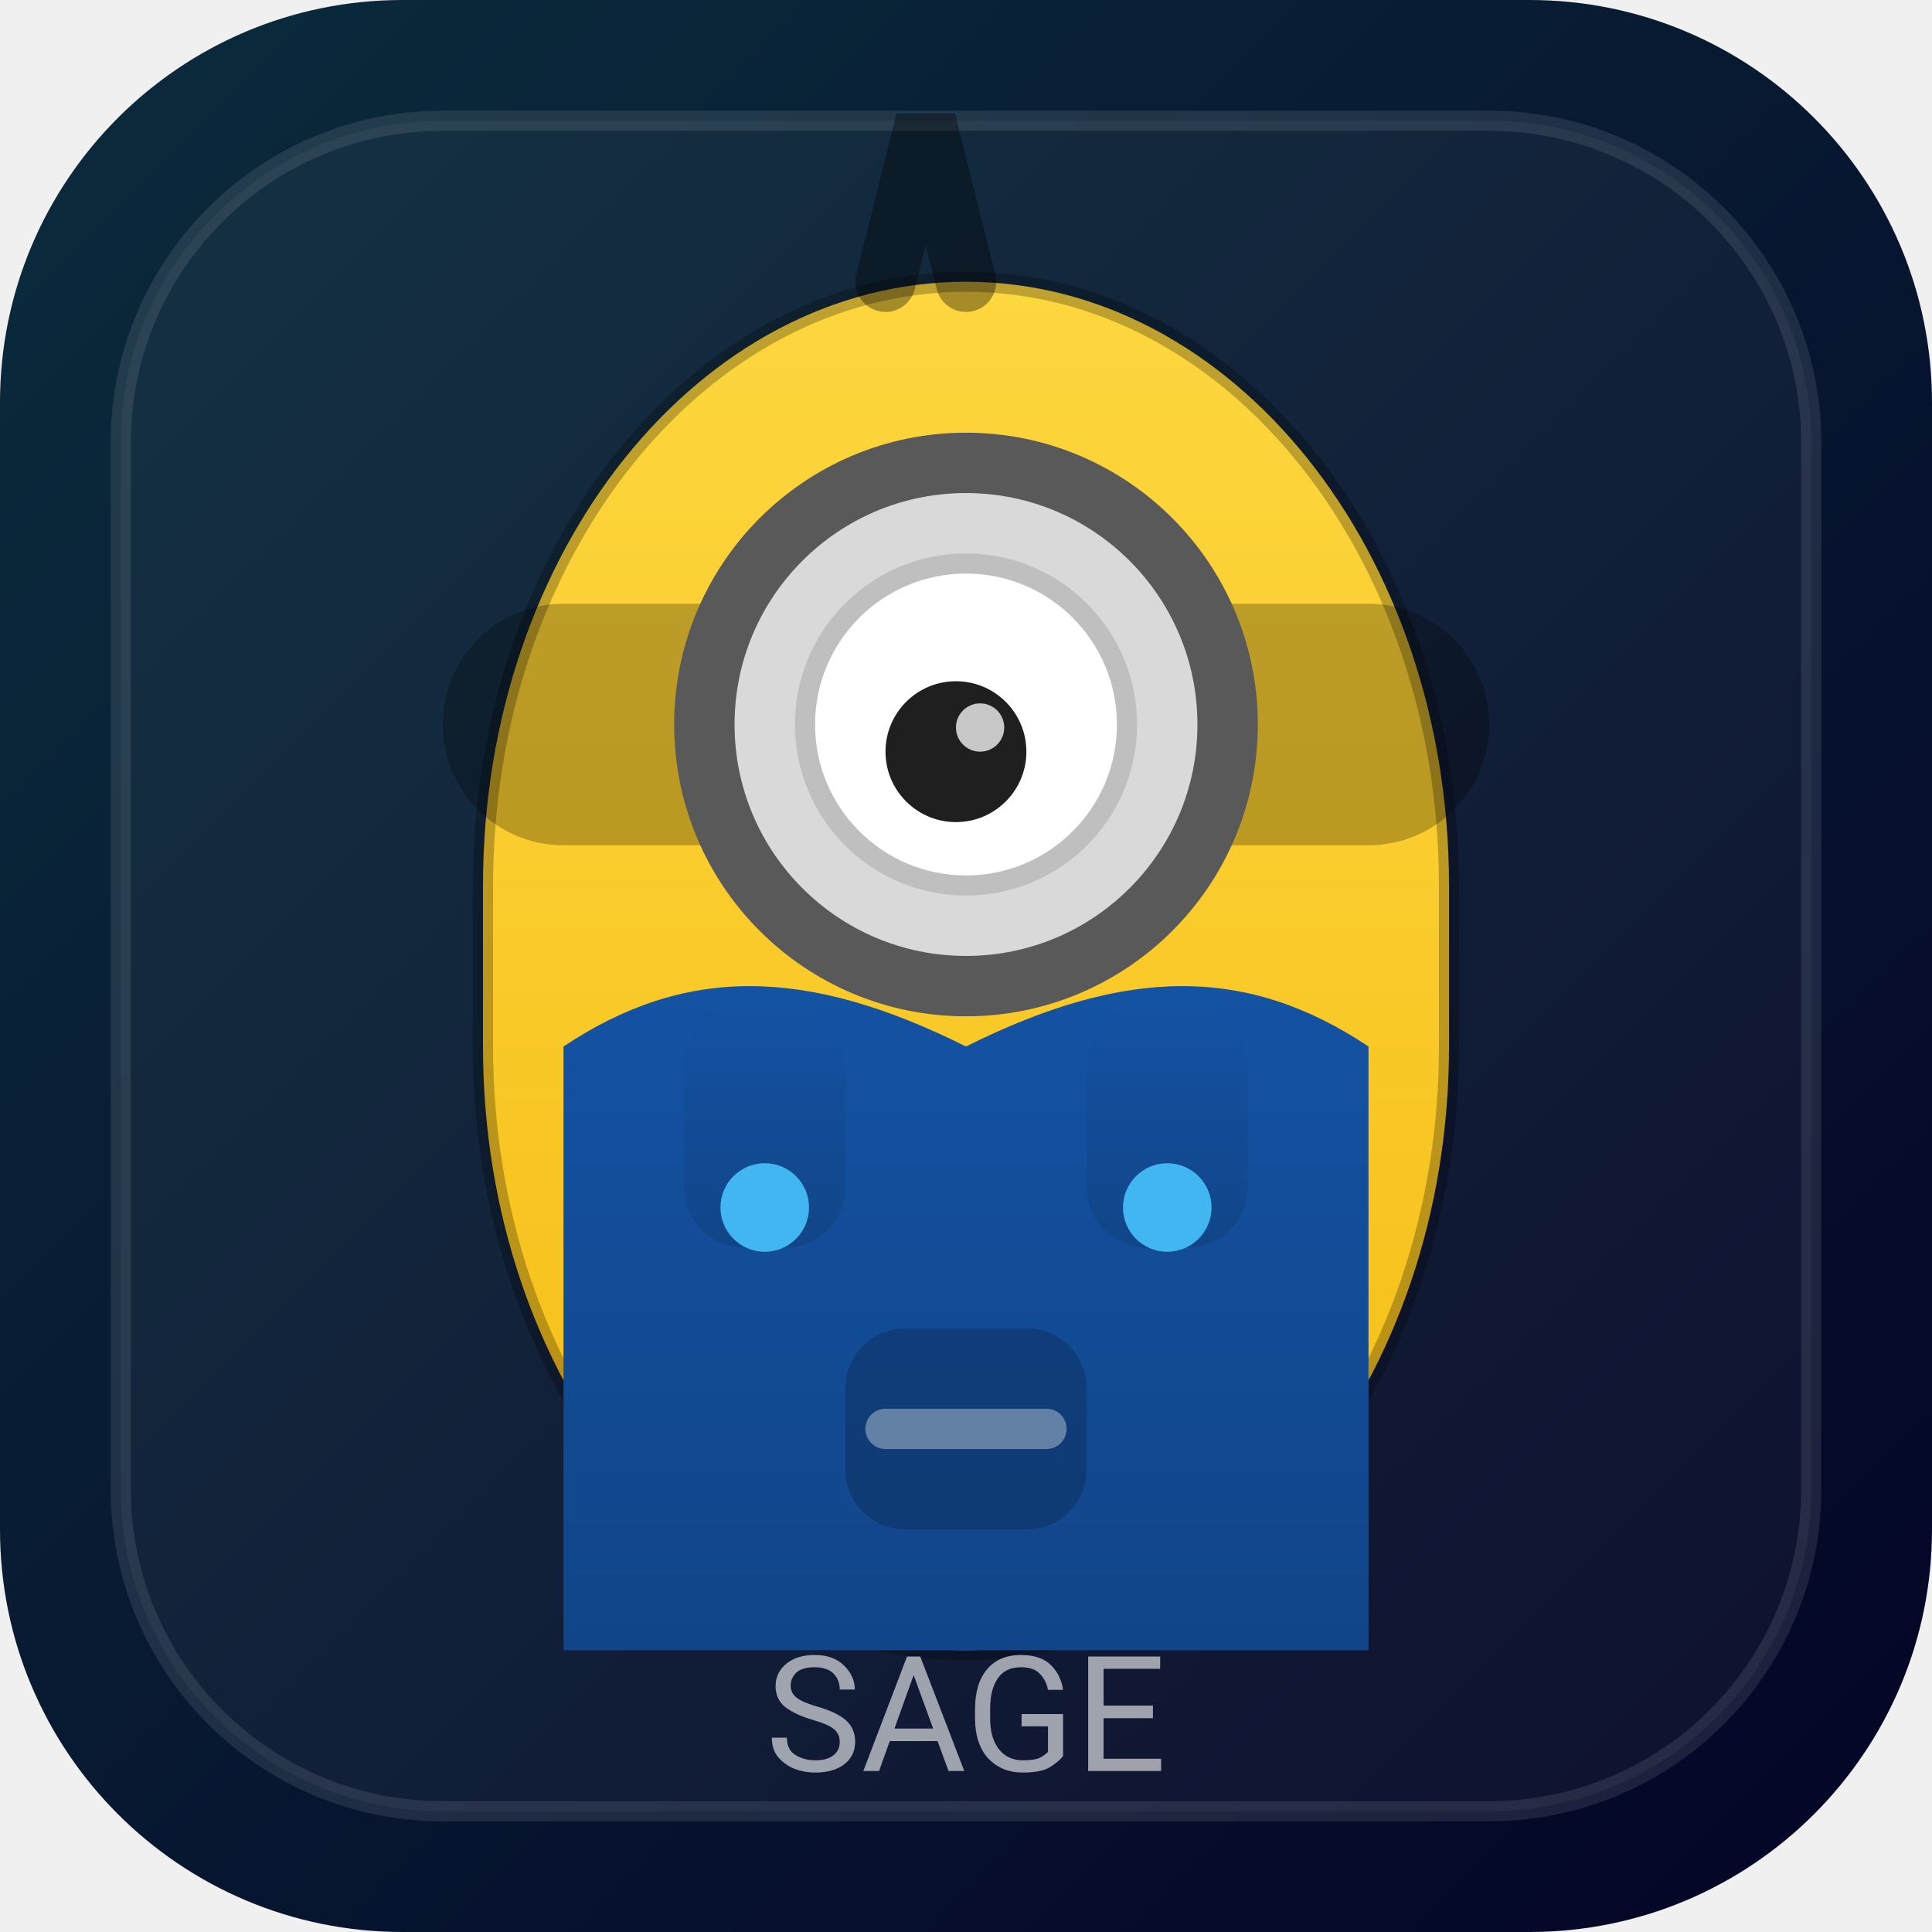
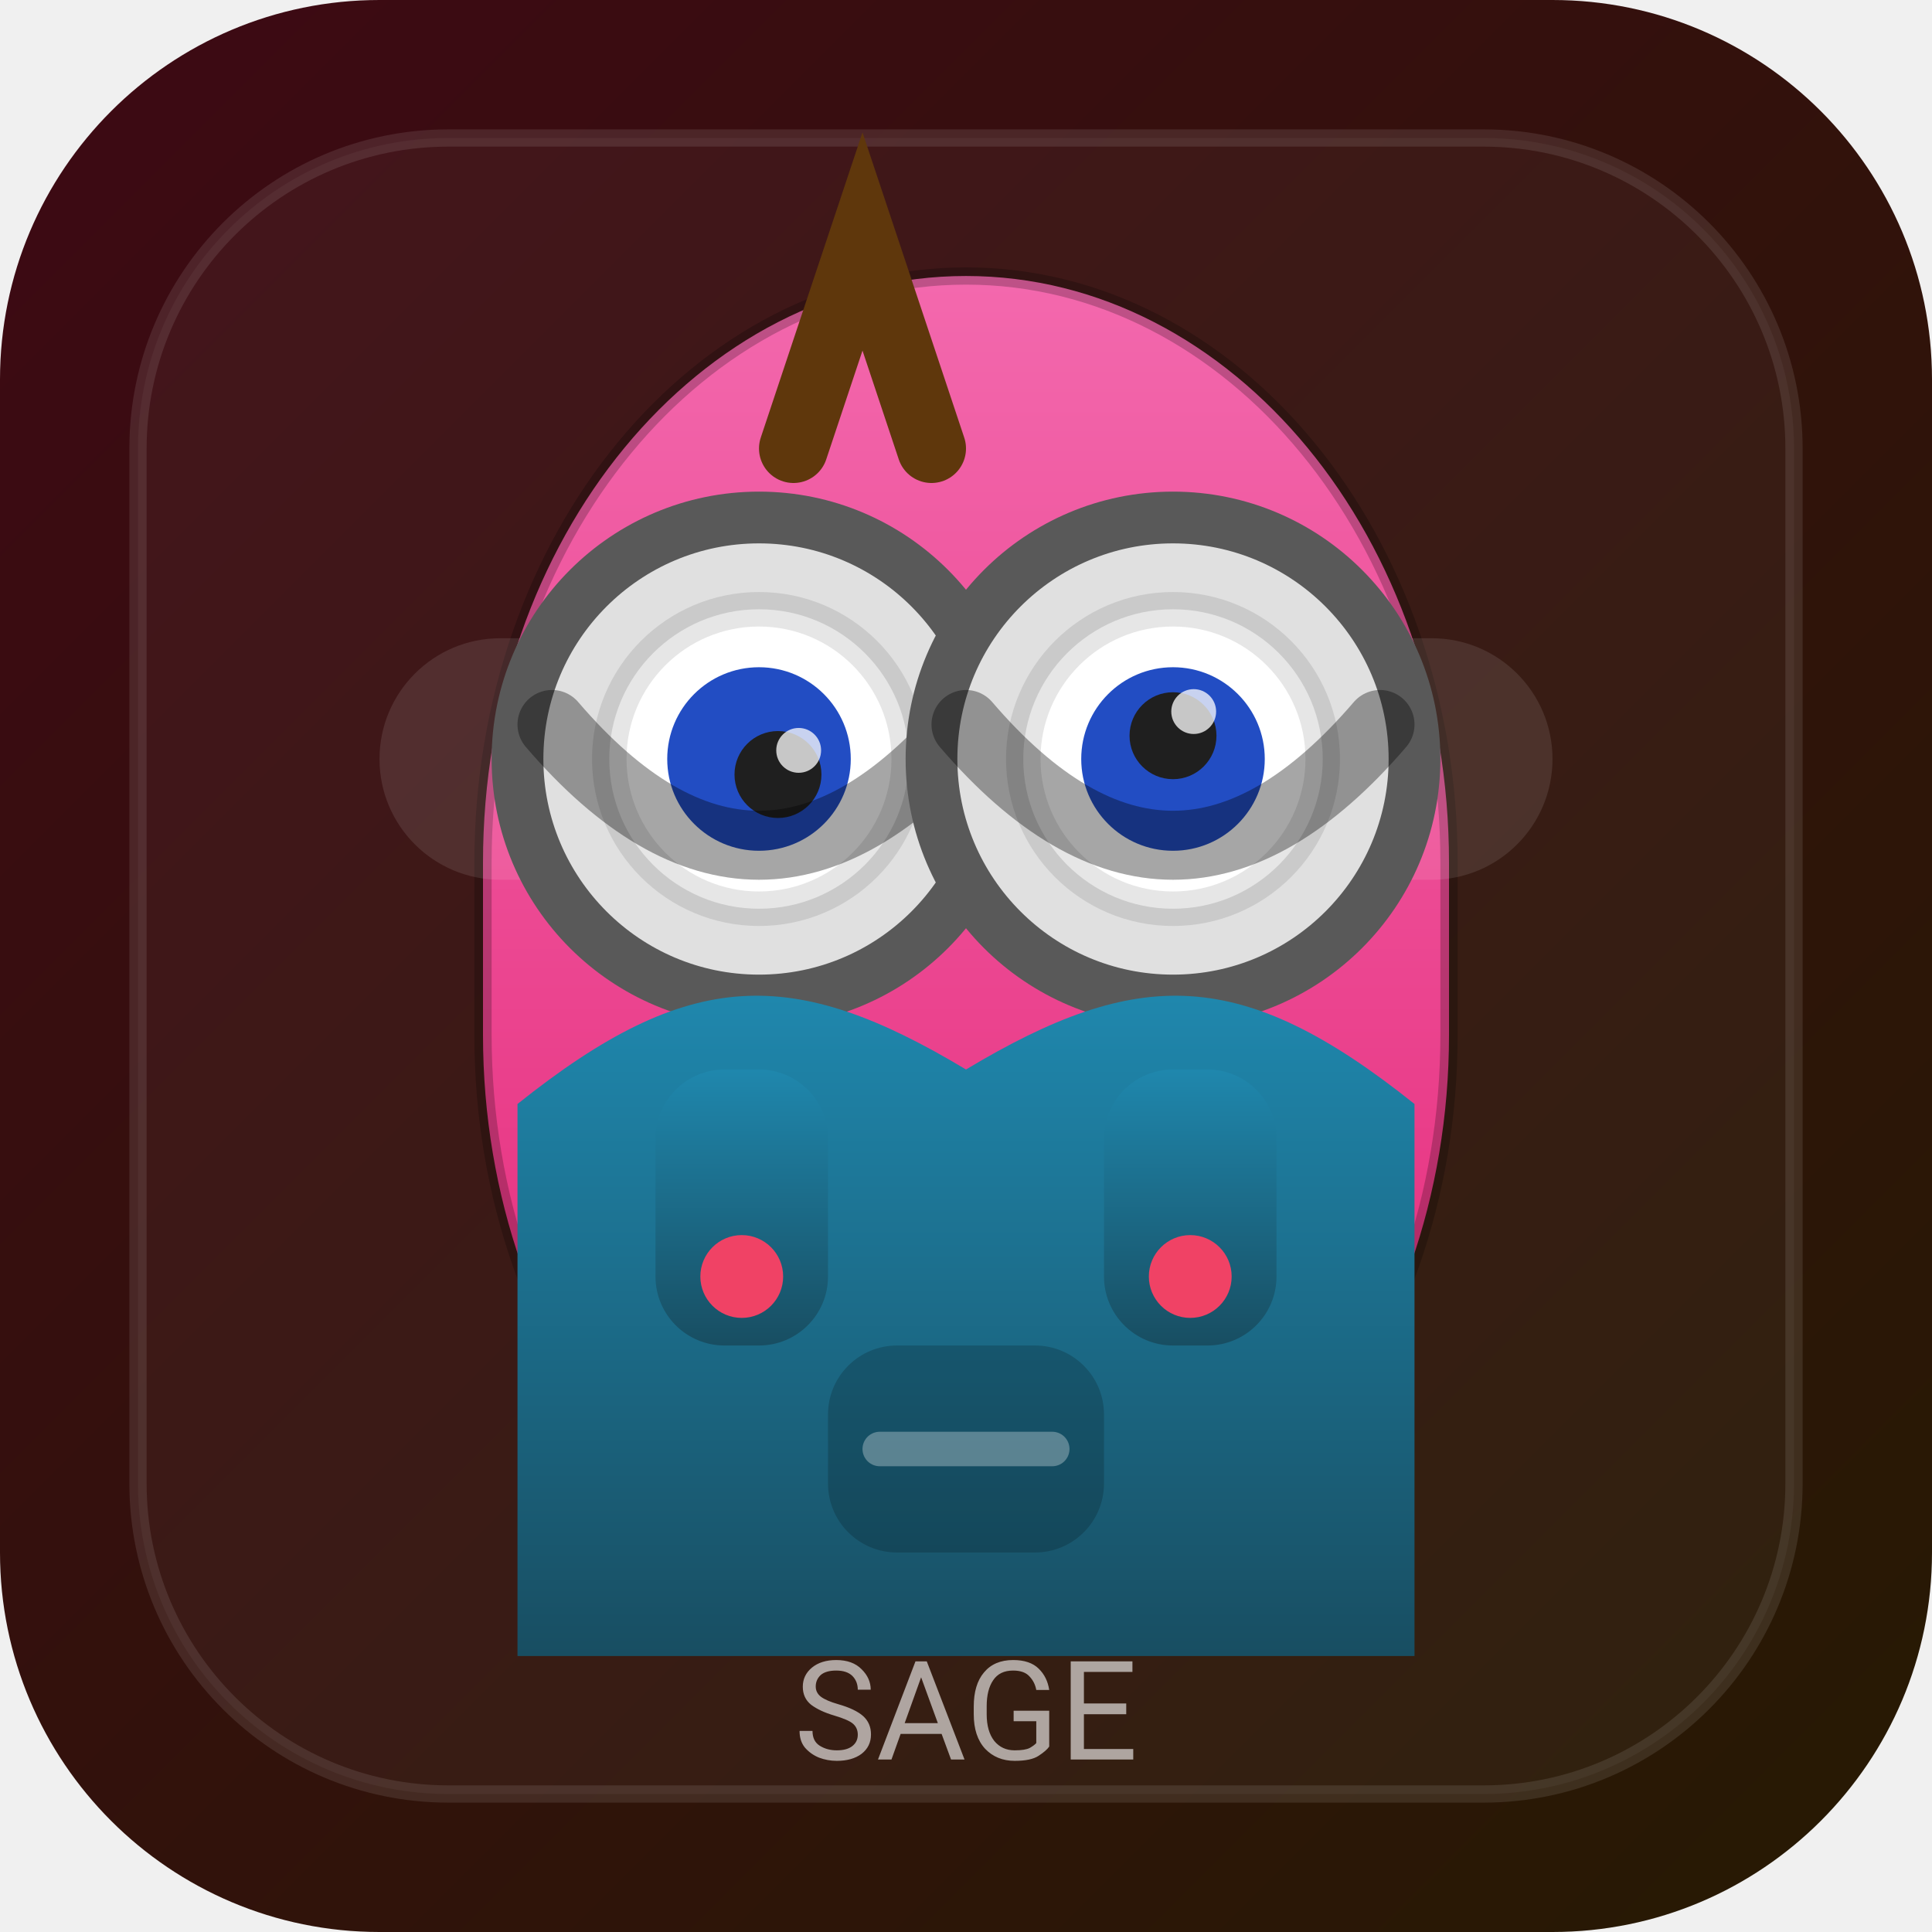
- <svg xmlns="http://www.w3.org/2000/svg" width="96" height="96" viewBox="0 0 96 96">
+ <svg xmlns="http://www.w3.org/2000/svg" width="112" height="112" viewBox="0 0 112 112">
  <defs>
    <linearGradient id="bg" x1="0" y1="0" x2="1" y2="1">
-       <stop offset="0" stop-color="hsl(200 70% 14%)" />
-       <stop offset="1" stop-color="hsl(240 80% 8%)" />
+       <stop offset="0" stop-color="hsl(348 75% 14%)" />
+       <stop offset="1" stop-color="hsl(39 85% 8%)" />
    </linearGradient>
    <linearGradient id="body" x1="0" y1="0" x2="0" y2="1">
-       <stop offset="0" stop-color="hsl(48 98% 62%)" />
-       <stop offset="1" stop-color="hsl(45 92% 52%)" />
+       <stop offset="0" stop-color="hsl(330 85% 68%)" />
+       <stop offset="1" stop-color="hsl(335 78% 52%)" />
    </linearGradient>
-     <linearGradient id="denim" x1="0" y1="0" x2="0" y2="1">
-       <stop offset="0" stop-color="hsl(214 78% 36%)" />
-       <stop offset="1" stop-color="hsl(214 78% 30%)" />
+     <linearGradient id="outfit" x1="0" y1="0" x2="0" y2="1">
+       <stop offset="0" stop-color="hsl(196 70% 40%)" />
+       <stop offset="1" stop-color="hsl(196 60% 24%)" />
    </linearGradient>
  </defs>
-   <rect x="0" y="0" width="96" height="96" rx="20" fill="url(#bg)" />
-   <rect x="6" y="6" width="84" height="84" rx="16" fill="rgba(255,255,255,0.04)" stroke="rgba(255,255,255,0.10)" />
-   <rect x="24" y="14" width="48" height="68" rx="30" fill="url(#body)" stroke="rgba(0,0,0,0.25)" />
-   <path d="M 44 14 L 46 6 L 48 14" stroke="rgba(0,0,0,0.35)" stroke-width="3" stroke-linecap="round" fill="none" />
-   <rect x="22" y="30" width="52" height="12" rx="6" fill="rgba(0,0,0,0.25)" />
-   <circle cx="48" cy="36" r="13" fill="hsl(0 0% 85%)" stroke="hsl(0 0% 35%)" stroke-width="3" />
-   <circle cx="48" cy="36" r="8" fill="white" stroke="hsl(0 0% 75%)" stroke-width="1" />
-   <circle cx="47.5" cy="37.35" r="3.5" fill="hsl(0 0% 12%)" />
-   <circle cx="48.7" cy="36.15" r="1.2" fill="rgba(255,255,255,0.75)" />
-   <path d="M 40 60 Q 48 59 56 60" stroke="rgba(0,0,0,0.45)" stroke-width="3" stroke-linecap="round" fill="none" />
-   <path d="M 28 52 C 34 48 40 48 48 52 C 56 48 62 48 68 52 L 68 82 L 28 82 Z" fill="url(#denim)" />
-   <rect x="34" y="50" width="8" height="12" rx="3" fill="url(#denim)" />
-   <rect x="54" y="50" width="8" height="12" rx="3" fill="url(#denim)" />
-   <circle cx="38" cy="60" r="2.2" fill="hsl(200 85% 60%)" />
-   <circle cx="58" cy="60" r="2.2" fill="hsl(200 85% 60%)" />
-   <rect x="42" y="66" width="12" height="10" rx="3" fill="rgba(0,0,0,0.18)" />
-   <path d="M 44 71 L 52 71" stroke="rgba(255,255,255,0.35)" stroke-width="2" stroke-linecap="round" />
-   <text x="48" y="88" text-anchor="middle" font-family="ui-sans-serif, system-ui, -apple-system, Segoe UI, Roboto, Helvetica, Arial" font-size="8" fill="rgba(255,255,255,0.60)">SAGE</text>
+   <rect x="0" y="0" width="112" height="112" rx="22" fill="url(#bg)" />
+   <rect x="8" y="8" width="96" height="96" rx="18" fill="rgba(255,255,255,0.04)" stroke="rgba(255,255,255,0.10)" />
+   <rect x="28" y="16" width="56" height="78" rx="34" fill="url(#body)" stroke="rgba(0,0,0,0.22)" />
+   <path d="M 46 26 L 50 14 L 54 26" stroke="hsl(31 77% 21%)" stroke-width="4" stroke-linecap="round" fill="none" />
+   <rect x="22" y="37" width="68" height="14" rx="7" fill="rgba(255,255,255,0.10)" />
+   <circle cx="44" cy="44" r="14" fill="hsl(0 0% 88%)" stroke="hsl(0 0% 35%)" stroke-width="3" />
+   <circle cx="44" cy="44" r="8.68" fill="white" stroke="rgba(0,0,0,0.10)" stroke-width="2" />
+   <circle cx="44" cy="44" r="5.32" fill="hsl(224 70% 45%)" />
+   <circle cx="45.1" cy="44.9" r="2.52" fill="hsl(0 0% 12%)" />
+   <circle cx="46.3" cy="43.5" r="1.3" fill="rgba(255,255,255,0.75)" />
+   <path d="M 32 42 Q 44 56 56 42" stroke="rgba(0,0,0,0.35)" stroke-width="4" stroke-linecap="round" fill="none" />
+   <circle cx="68" cy="44" r="14" fill="hsl(0 0% 88%)" stroke="hsl(0 0% 35%)" stroke-width="3" />
+   <circle cx="68" cy="44" r="8.68" fill="white" stroke="rgba(0,0,0,0.10)" stroke-width="2" />
+   <circle cx="68" cy="44" r="5.32" fill="hsl(224 70% 45%)" />
+   <circle cx="68" cy="42.65" r="2.52" fill="hsl(0 0% 12%)" />
+   <circle cx="69.2" cy="41.25" r="1.3" fill="rgba(255,255,255,0.75)" />
+   <path d="M 56 42 Q 68 56 80 42" stroke="rgba(0,0,0,0.35)" stroke-width="4" stroke-linecap="round" fill="none" />
+   <path d="M 44 66 Q 56 78 68 66" stroke="rgba(0,0,0,0.45)" stroke-width="3" stroke-linecap="round" fill="none" />
+   <path d="M 30 64 C 40 56 46 56 56 62 C 66 56 72 56 82 64 L 82 96 L 30 96 Z" fill="url(#outfit)" />
+   <rect x="38" y="62" width="10" height="16" rx="4" fill="url(#outfit)" />
+   <rect x="64" y="62" width="10" height="16" rx="4" fill="url(#outfit)" />
+   <circle cx="43" cy="74" r="2.4" fill="hsl(348 85% 60%)" />
+   <circle cx="69" cy="74" r="2.4" fill="hsl(348 85% 60%)" />
+   <rect x="48" y="78" width="16" height="12" rx="4" fill="rgba(0,0,0,0.18)" />
+   <path d="M 51 84 L 61 84" stroke="rgba(255,255,255,0.30)" stroke-width="2" stroke-linecap="round" />
+   <text x="56" y="102" text-anchor="middle" font-family="ui-sans-serif, system-ui, -apple-system, Segoe UI, Roboto, Helvetica, Arial" font-size="8" fill="rgba(255,255,255,0.60)">SAGE</text>
</svg>
